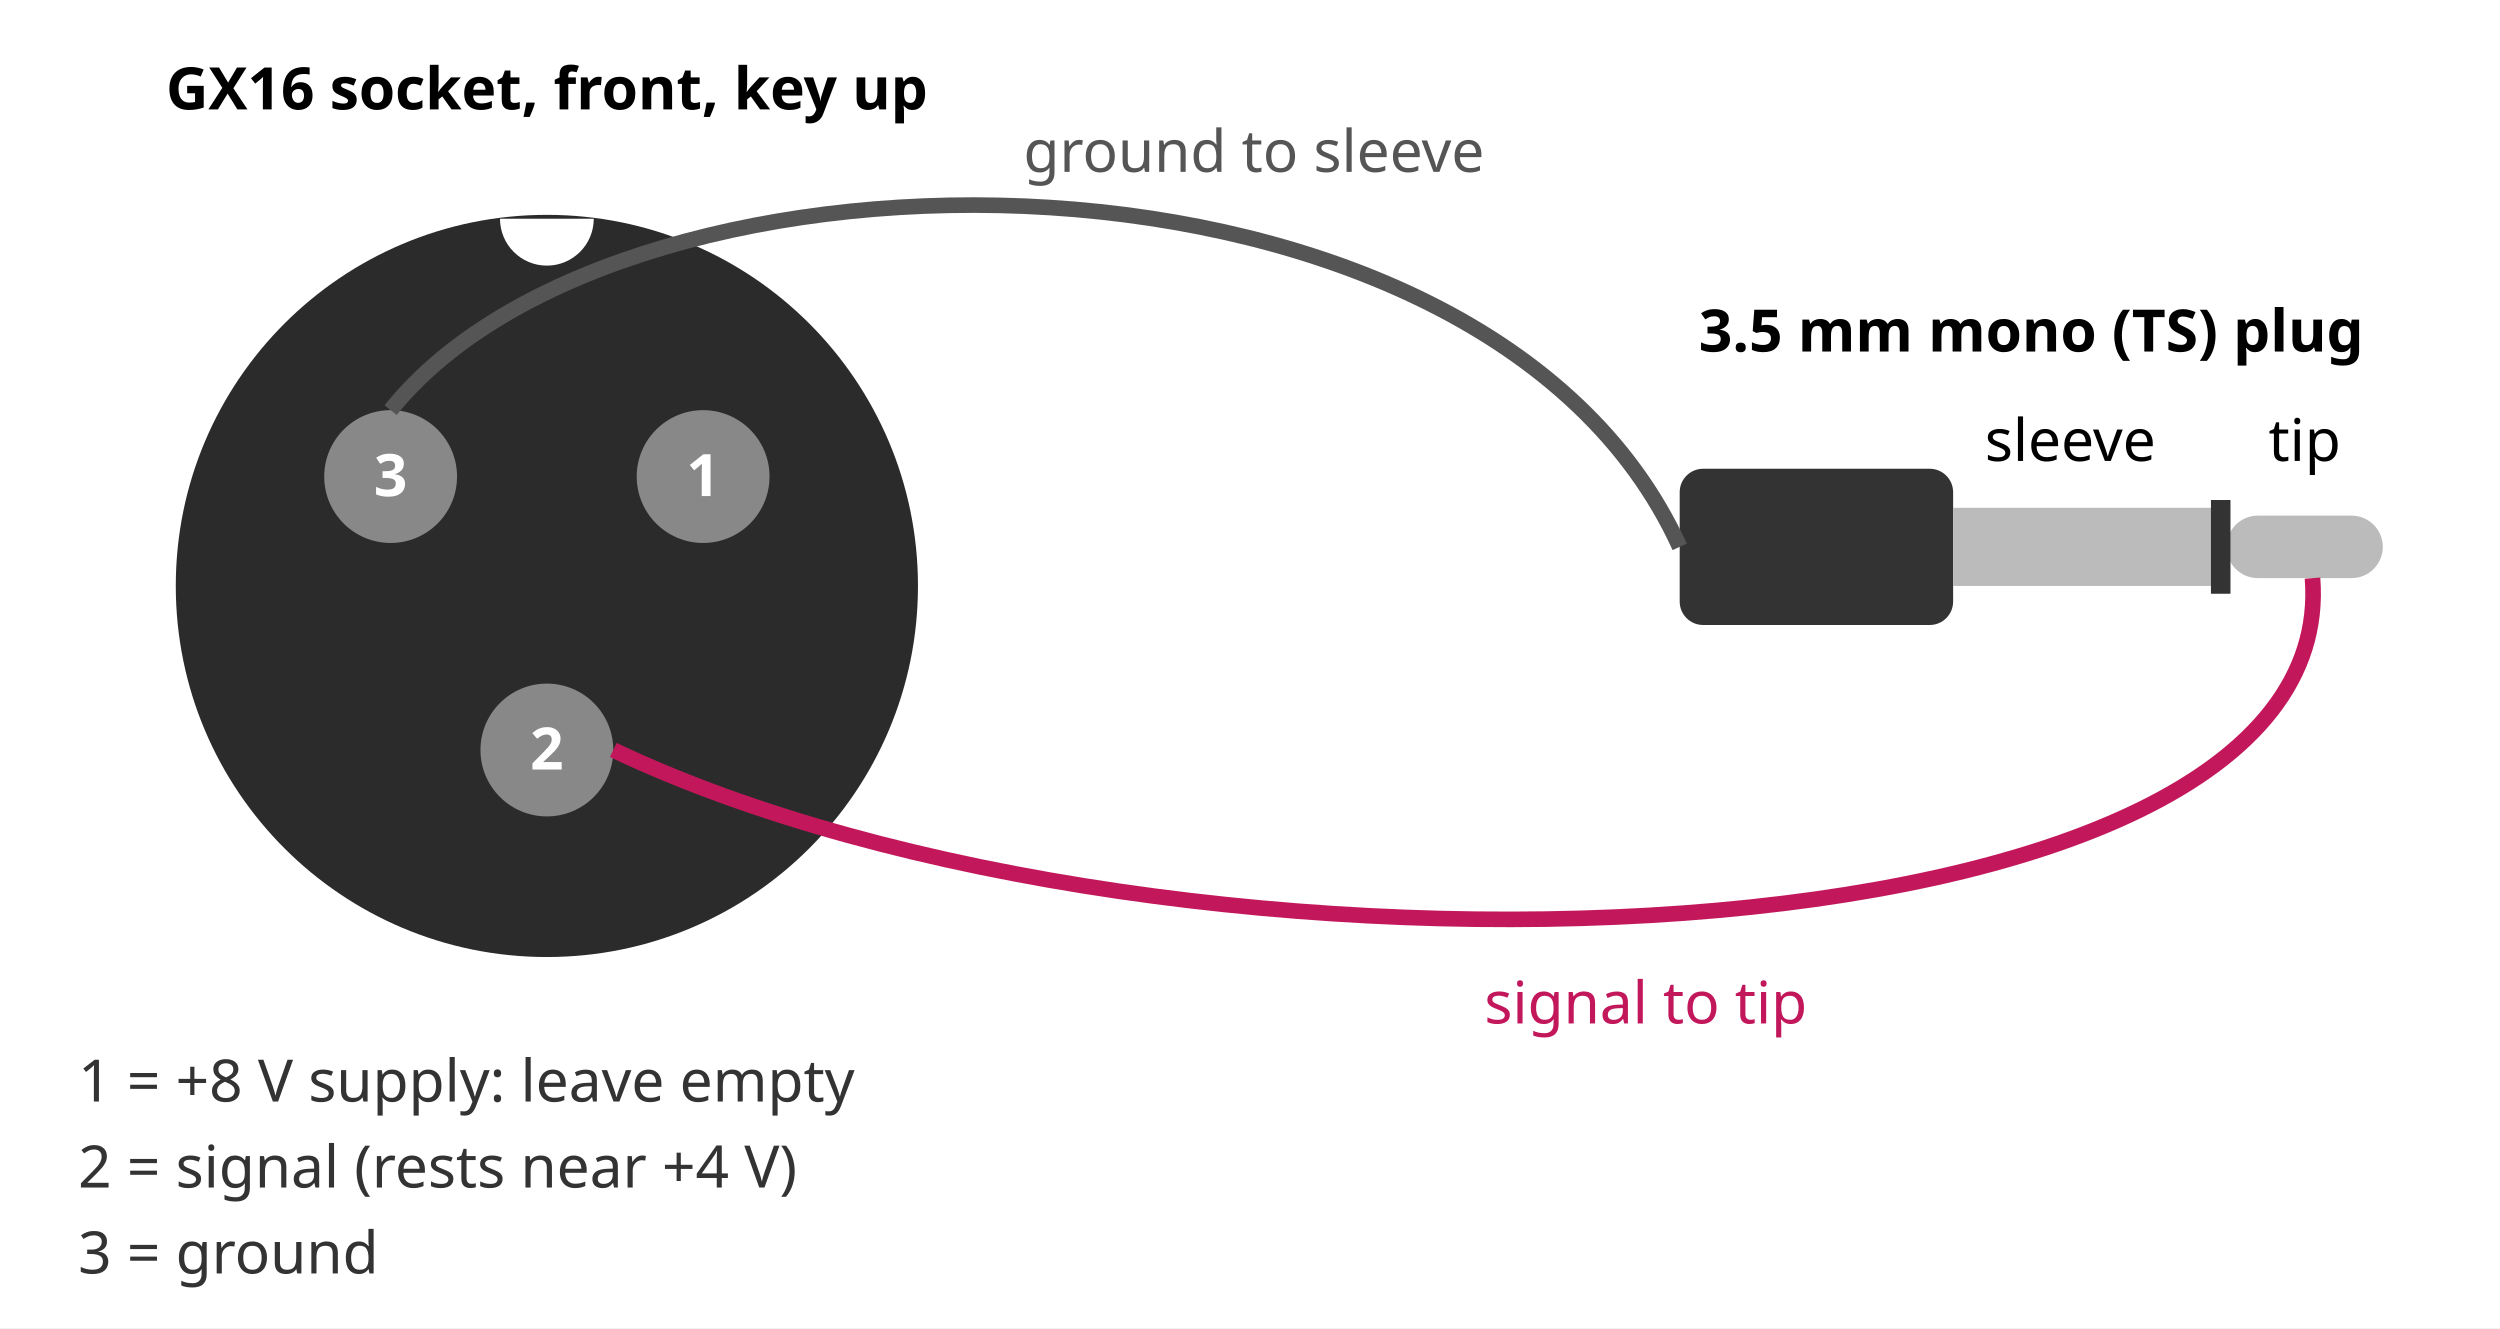
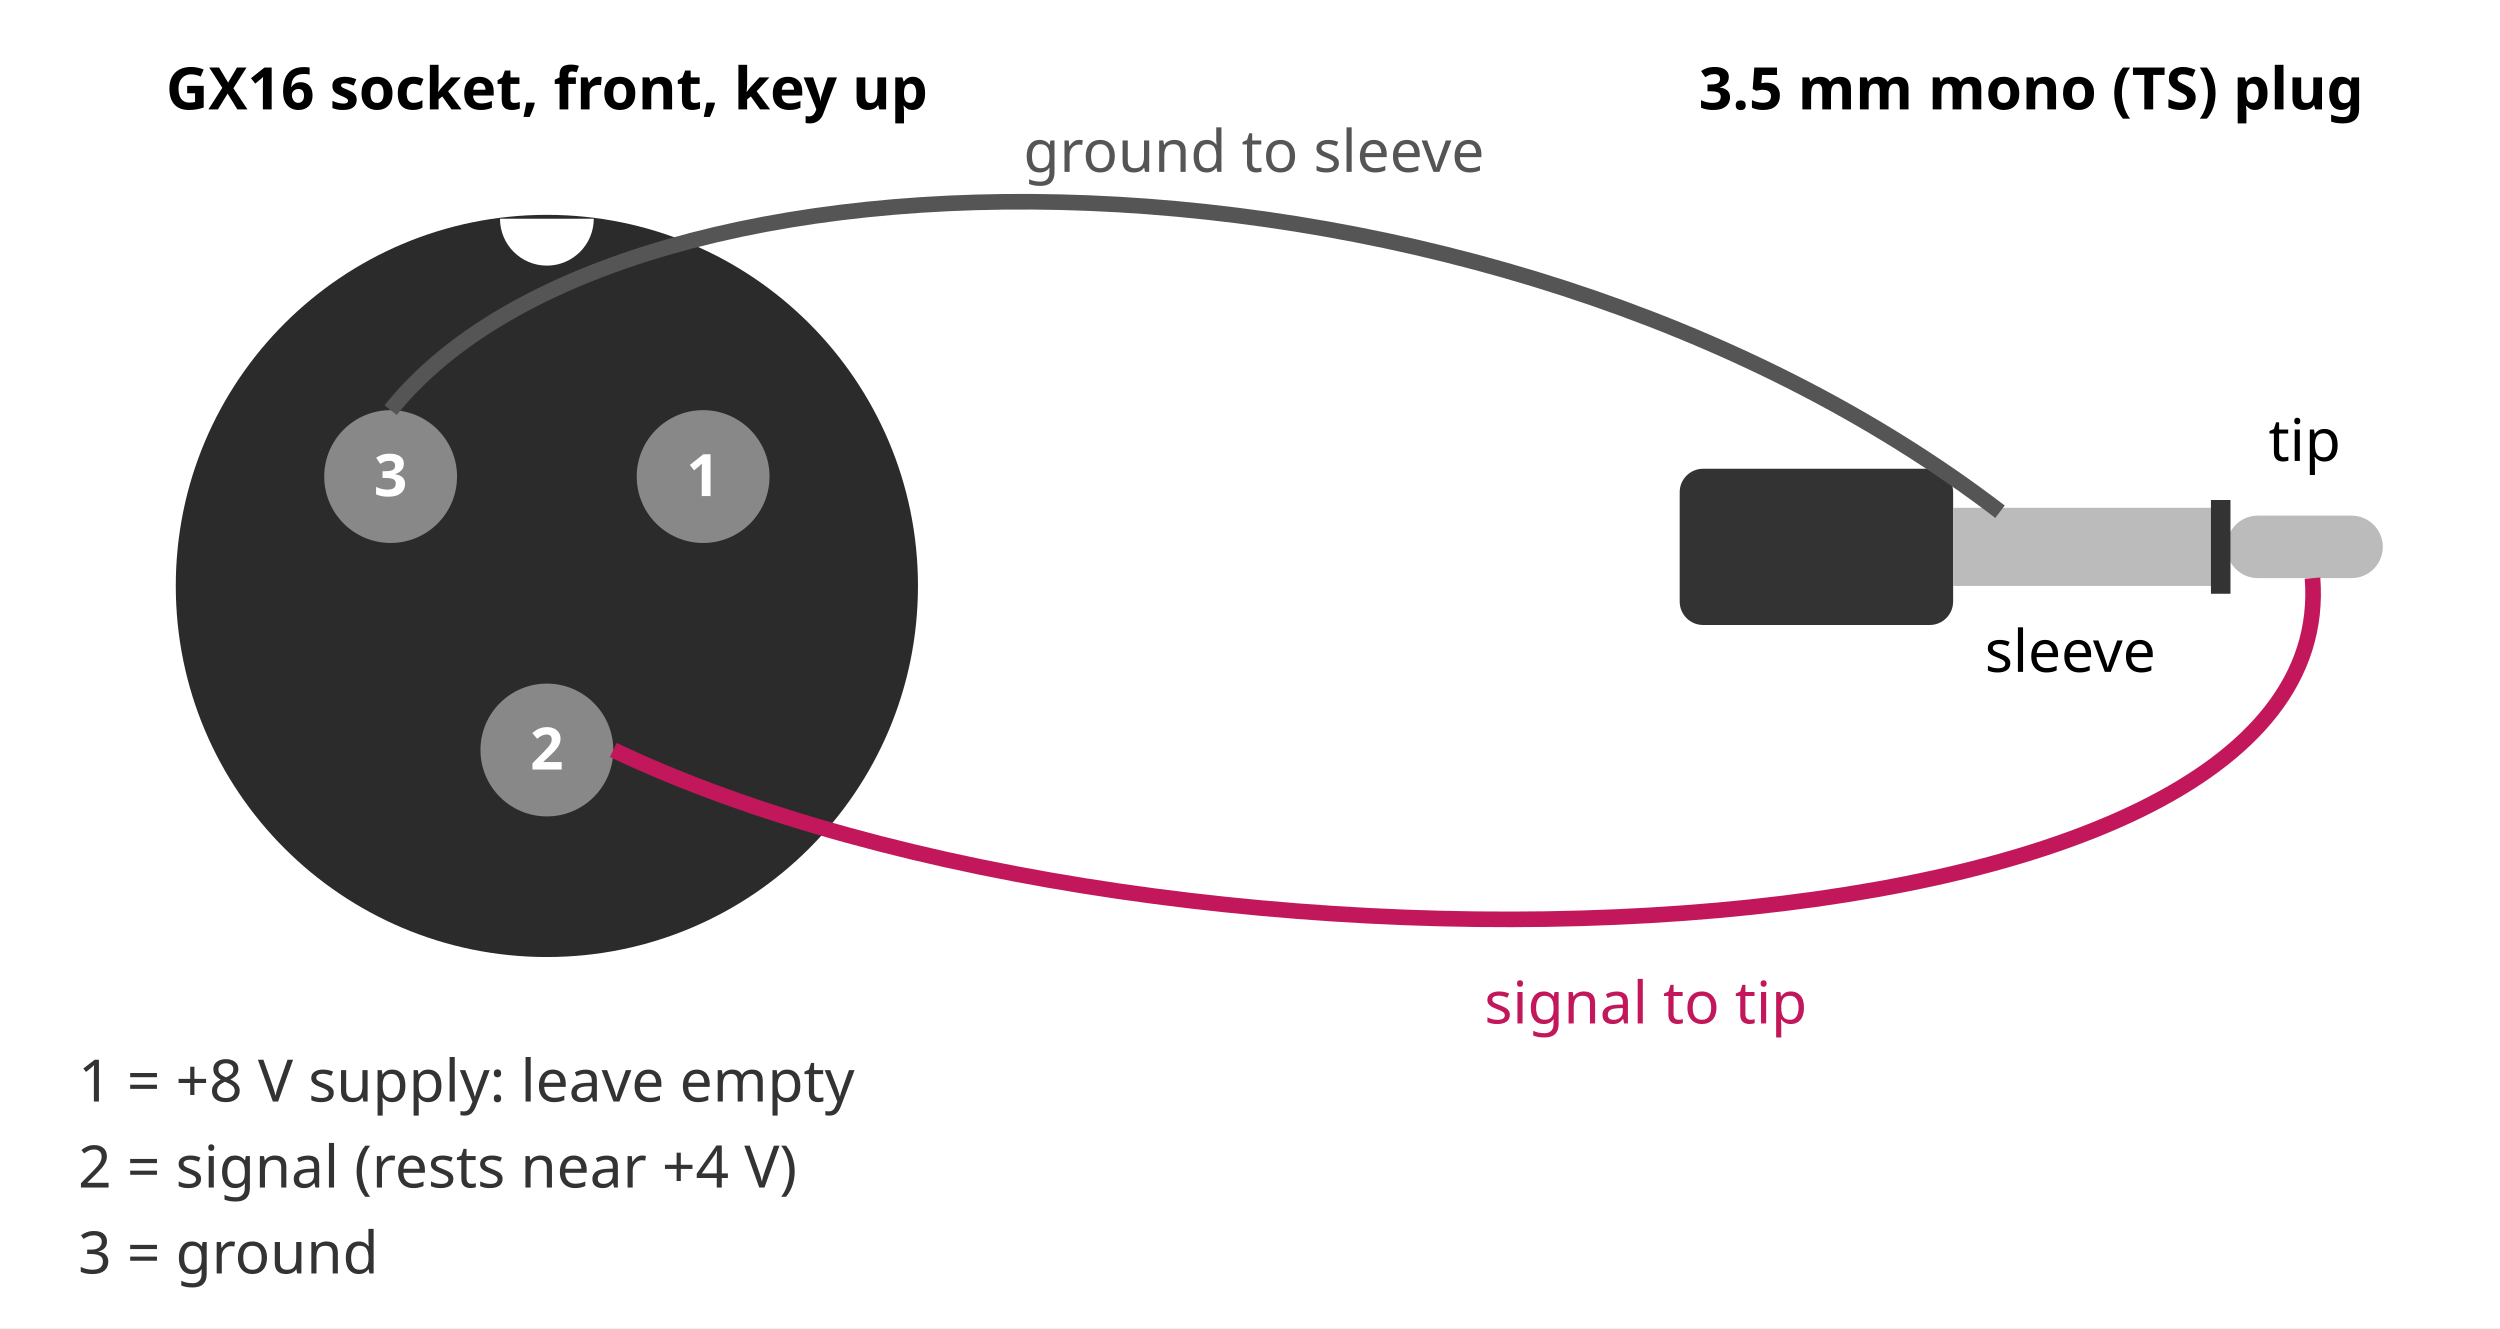
- <svg xmlns="http://www.w3.org/2000/svg" viewBox="0 0 640 340" role="img" aria-labelledby="t d" font-family="system-ui, sans-serif" font-size="15">
+ <svg xmlns="http://www.w3.org/2000/svg" width="1280" height="680" viewBox="0 0 640 340" role="img" aria-labelledby="t d" font-family="system-ui, sans-serif" font-size="15">
  <rect width="640" height="340" fill="#fff" />
  <text x="140" y="28" text-anchor="middle" font-weight="600">GX16 socket, front, key up</text>
  <circle cx="140" cy="150" r="95" fill="#2b2b2b" />
  <path d="M128 56 a12 12 0 0 0 24 0" fill="#fff" />
  <circle cx="100" cy="122" r="17" fill="#888" />
  <text x="100" y="127" text-anchor="middle" fill="#fff" font-weight="700">3</text>
  <circle cx="180" cy="122" r="17" fill="#888" />
  <text x="180" y="127" text-anchor="middle" fill="#fff" font-weight="700">1</text>
  <circle cx="140" cy="192" r="17" fill="#888" />
  <text x="140" y="197" text-anchor="middle" fill="#fff" font-weight="700">2</text>
  <text x="20" y="282" fill="#333">1 = +8 V supply: leave empty</text>
  <text x="20" y="304" fill="#333">2 = signal (rests near +4 V)</text>
  <text x="20" y="326" fill="#333">3 = ground</text>
  <rect x="430" y="120" width="70" height="40" rx="6" fill="#333" />
  <rect x="500" y="130" width="70" height="20" fill="#bbb" />
  <rect x="570" y="132" width="40" height="16" rx="8" fill="#bbb" />
  <rect x="566" y="128" width="5" height="24" fill="#333" />
-   <text x="530" y="118" text-anchor="middle">sleeve</text>
+   <text x="530" y="172" text-anchor="middle">sleeve</text>
  <text x="590" y="118" text-anchor="middle">tip</text>
-   <text x="520" y="90" text-anchor="middle" font-weight="600">3.5 mm mono (TS) plug</text>
+   <text x="520" y="28" text-anchor="middle" font-weight="600">3.5 mm mono (TS) plug</text>
  <path d="M157 192 C 300 260, 600 250, 592 148" fill="none" stroke="#c2185b" stroke-width="4" />
-   <path d="M100 105 C 160 30, 380 30, 430 140" fill="none" stroke="#555" stroke-width="4" />
+   <path d="M100 105 C 160 30, 380 30, 512 131" fill="none" stroke="#555" stroke-width="4" />
  <text x="380" y="262" fill="#c2185b">signal to tip</text>
  <text x="262" y="44" fill="#555">ground to sleeve</text>
</svg>
